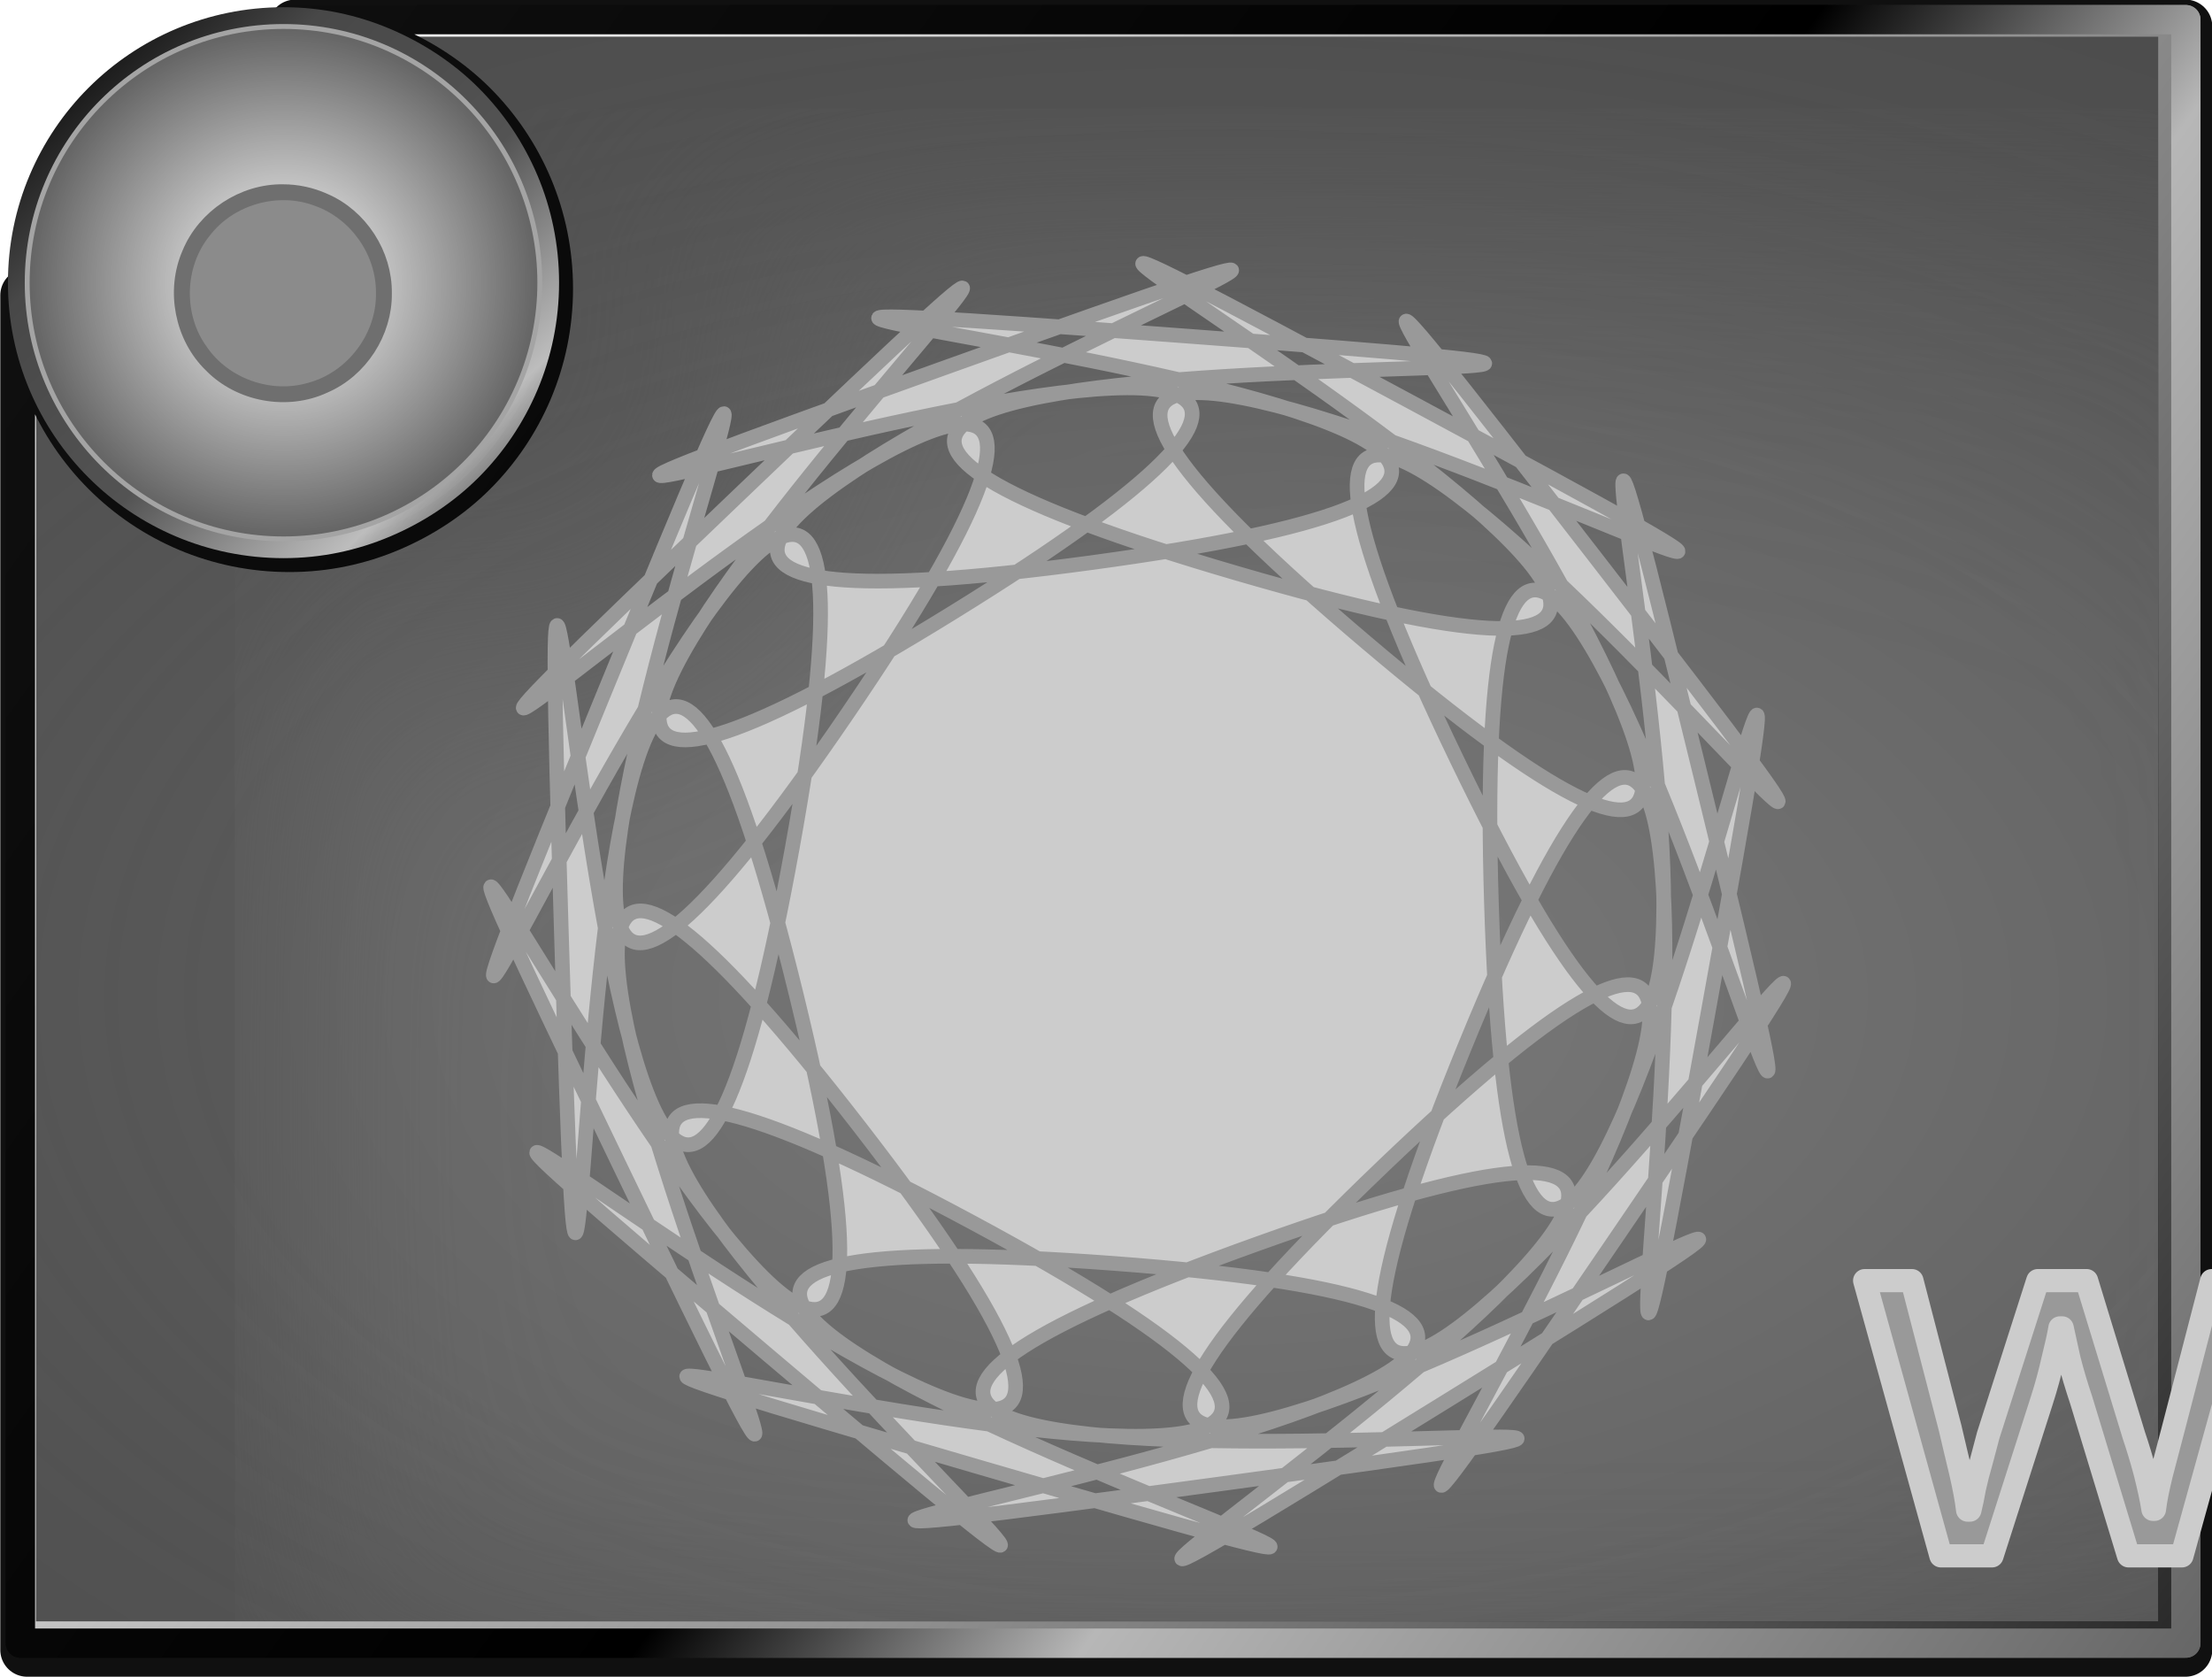
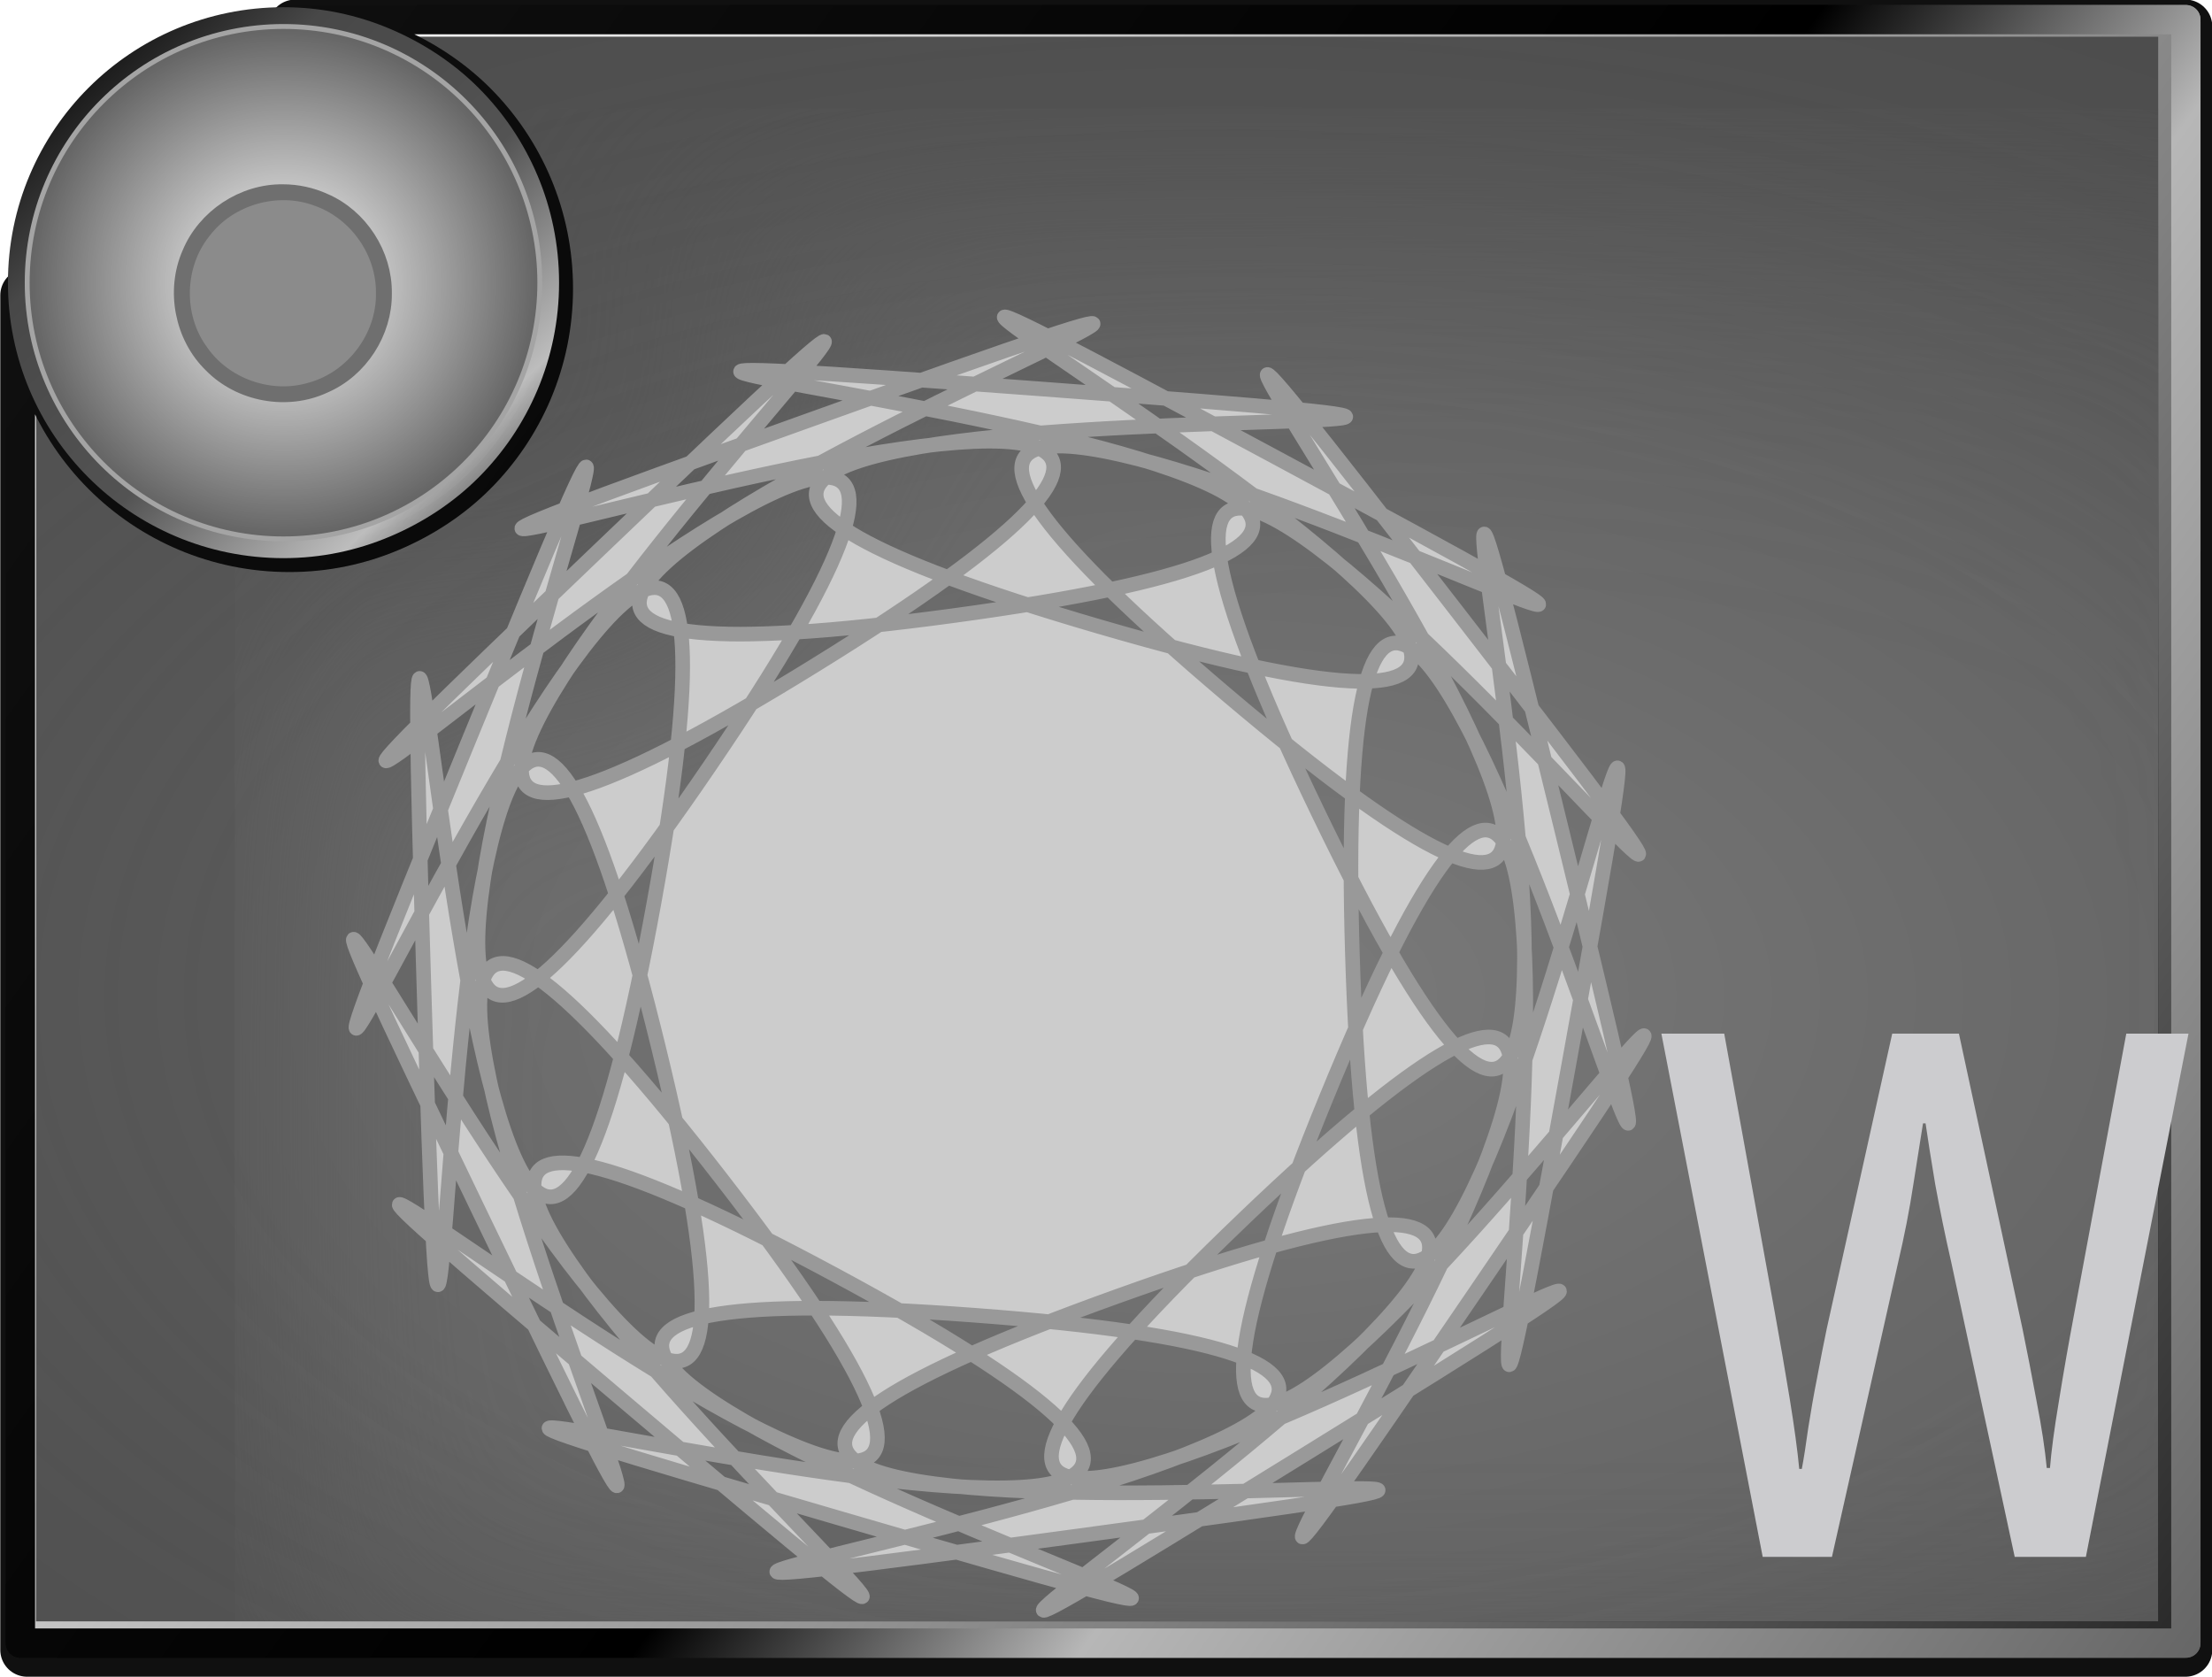
<svg xmlns="http://www.w3.org/2000/svg" xmlns:xlink="http://www.w3.org/1999/xlink" width="45.328" height="34.353" id="svg94763" version="1.1">
  <defs id="defs94765">
    <linearGradient xlink:href="#linearGradient10615-6" id="linearGradient12821-2" gradientUnits="userSpaceOnUse" gradientTransform="translate(16.63722,-478.5445)" x1="104.354" y1="918.71" x2="184.53" y2="976.632" />
    <linearGradient id="linearGradient10615-6">
      <stop style="stop-color:#101010;stop-opacity:1;" offset="0" id="stop10617-6" />
      <stop id="stop10629-2" offset="0.505" style="stop-color:#000000;stop-opacity:1" />
      <stop id="stop10627-6" offset="0.64" style="stop-color:#b7b7b7;stop-opacity:1" />
      <stop id="stop10623-3" offset="1" style="stop-color:#616161;stop-opacity:1" />
      <stop style="stop-color:#101010;stop-opacity:0;" offset="1" id="stop10619-17" />
    </linearGradient>
    <radialGradient xlink:href="#linearGradient11520-8" id="radialGradient11526-9" cx="263.663" cy="468.926" fx="263.663" fy="468.926" r="39.561" gradientTransform="matrix(4.078661,-1.5694694e-6,9.1600895e-7,2.380479,-911.9516,-643.754)" gradientUnits="userSpaceOnUse" />
    <linearGradient id="linearGradient11520-8">
      <stop style="stop-color:#7b7b7b;stop-opacity:1;" offset="0" id="stop11522-12" />
      <stop id="stop11536-7" offset="0.23" style="stop-color:#666666;stop-opacity:1" />
      <stop style="stop-color:#4d4d4d;stop-opacity:0;" offset="1" id="stop11524-7" />
    </linearGradient>
    <radialGradient xlink:href="#linearGradient11528-21" id="radialGradient11534-9" cx="263.663" cy="468.926" fx="263.663" fy="468.926" r="39.561" gradientTransform="matrix(4.078662,0,0,2.38048,-911.9515,-643.7548)" gradientUnits="userSpaceOnUse" />
    <linearGradient id="linearGradient11528-21">
      <stop style="stop-color:#000000;stop-opacity:1;" offset="0" id="stop11530-8" />
      <stop style="stop-color:#000000;stop-opacity:0;" offset="1" id="stop11532-29" />
    </linearGradient>
    <filter id="filter11680-7" color-interpolation-filters="sRGB" x="-0.01" width="1.02" y="-0.02" height="1.02">
      <feGaussianBlur id="feGaussianBlur11682-9" stdDeviation="5.088" result="result8" />
      <feOffset id="feOffset11684-9" dx="8.497" dy="4" result="result11" />
      <feComposite id="feComposite11686-0" in2="result11" result="result6" in="SourceGraphic" operator="in" />
      <feFlood id="feFlood11688-0" result="result10" in="result6" flood-opacity="1" flood-color="rgb(88,88,88)" />
      <feBlend id="feBlend11690-6" in2="result10" mode="normal" in="result6" result="result12" />
      <feComposite id="feComposite11692-4" in2="SourceGraphic" result="result2" operator="in" />
    </filter>
    <linearGradient xlink:href="#linearGradient10781-5" id="linearGradient12817-5" gradientUnits="userSpaceOnUse" gradientTransform="translate(16.66625,-478.3829)" x1="189.529" y1="980.419" x2="103.21" y2="917.658" />
    <linearGradient id="linearGradient10781-5">
      <stop id="stop10783-5" offset="0" style="stop-color:#0f0f0f;stop-opacity:1;" />
      <stop style="stop-color:#818181;stop-opacity:1" offset="0.383" id="stop10789-4" />
      <stop style="stop-color:#f9f9f9;stop-opacity:1" offset="0.934" id="stop10787-8" />
      <stop id="stop10785-9" offset="1" style="stop-color:#000000;stop-opacity:0;" />
    </linearGradient>
    <linearGradient xlink:href="#linearGradient10615-6" id="linearGradient12814-0" gradientUnits="userSpaceOnUse" gradientTransform="translate(16.63722,-478.5445)" x1="104.354" y1="918.71" x2="184.53" y2="976.632" />
    <linearGradient id="linearGradient94717">
      <stop style="stop-color:#101010;stop-opacity:1;" offset="0" id="stop94719" />
      <stop id="stop94721" offset="0.505" style="stop-color:#000000;stop-opacity:1" />
      <stop id="stop94723" offset="0.64" style="stop-color:#b7b7b7;stop-opacity:1" />
      <stop id="stop94725" offset="1" style="stop-color:#616161;stop-opacity:1" />
      <stop style="stop-color:#101010;stop-opacity:0;" offset="1" id="stop94727" />
    </linearGradient>
    <linearGradient xlink:href="#linearGradient10346-6" id="linearGradient12811-5" gradientUnits="userSpaceOnUse" gradientTransform="translate(16.88722,-478.2945)" x1="102.832" y1="915.448" x2="121.197" y2="934.8" />
    <linearGradient id="linearGradient10346-6">
      <stop style="stop-color:#000000;stop-opacity:1;" offset="0" id="stop10348-0" />
      <stop id="stop10358-72" offset="0.242" style="stop-color:#484848;stop-opacity:1" />
      <stop id="stop10356-4" offset="0.544" style="stop-color:#535353;stop-opacity:1" />
      <stop id="stop10354-44" offset="0.805" style="stop-color:#bdbdbd;stop-opacity:1" />
      <stop id="stop10350-0" offset="1" style="stop-color:#515151;stop-opacity:0.498;" />
      <stop style="stop-color:#000000;stop-opacity:0;" offset="1" id="stop10352-5" />
    </linearGradient>
    <radialGradient xlink:href="#linearGradient10446-0" id="radialGradient10452-2" cx="111.524" cy="925.864" fx="111.524" fy="925.864" r="9.303" gradientUnits="userSpaceOnUse" />
    <linearGradient id="linearGradient10446-0">
      <stop style="stop-color:#ffffff;stop-opacity:1;" offset="0" id="stop10448-6" />
      <stop style="stop-color:#ffffff;stop-opacity:0;" offset="1" id="stop10450-50" />
    </linearGradient>
+     <linearGradient xlink:href="#linearGradient10615-6-0" id="linearGradient4450" gradientUnits="userSpaceOnUse" gradientTransform="translate(16.63722,-478.5445)" x1="104.354" y1="918.71" x2="184.53" y2="976.632" />
+     <linearGradient id="linearGradient10615-6-0">
+       <stop style="stop-color:#101010;stop-opacity:1;" offset="0" id="stop10617-6-9" />
+       <stop id="stop10629-2-4" offset="0.505" style="stop-color:#000000;stop-opacity:1" />
+       <stop id="stop10627-6-8" offset="0.64" style="stop-color:#b7b7b7;stop-opacity:1" />
+       <stop id="stop10623-3-8" offset="1" style="stop-color:#616161;stop-opacity:1" />
+       <stop style="stop-color:#101010;stop-opacity:0;" offset="1" id="stop10619-17-2" />
+     </linearGradient>
+     <radialGradient xlink:href="#linearGradient11520-8-5" id="radialGradient4452" gradientUnits="userSpaceOnUse" gradientTransform="matrix(4.078661,-1.5694694e-6,9.1600895e-7,2.380479,-911.9516,-643.754)" cx="263.663" cy="468.926" fx="263.663" fy="468.926" r="39.561" />
+     <linearGradient id="linearGradient11520-8-5">
+       <stop style="stop-color:#7b7b7b;stop-opacity:1;" offset="0" id="stop11522-12-5" />
+       <stop id="stop11536-7-1" offset="0.23" style="stop-color:#666666;stop-opacity:1" />
+       <stop style="stop-color:#4d4d4d;stop-opacity:0;" offset="1" id="stop11524-7-7" />
+     </linearGradient>
+     <radialGradient xlink:href="#linearGradient11528-21-1" id="radialGradient4454" gradientUnits="userSpaceOnUse" gradientTransform="matrix(4.078662,0,0,2.38048,-911.9515,-643.7548)" cx="263.663" cy="468.926" fx="263.663" fy="468.926" r="39.561" />
+     <linearGradient id="linearGradient11528-21-1">
+       <stop style="stop-color:#000000;stop-opacity:1;" offset="0" id="stop11530-8-5" />
+       <stop style="stop-color:#000000;stop-opacity:0;" offset="1" id="stop11532-29-2" />
+     </linearGradient>
+     <filter id="filter11680-7-7" color-interpolation-filters="sRGB" x="-0.01" width="1.02" y="-0.02" height="1.02">
+       <feGaussianBlur id="feGaussianBlur11682-9-6" stdDeviation="5.088" result="result8" />
+       <feOffset id="feOffset11684-9-1" dx="8.497" dy="4" result="result11" />
+       <feComposite id="feComposite11686-0-4" in2="result11" result="result6" in="SourceGraphic" operator="in" />
+       <feFlood id="feFlood11688-0-2" result="result10" in="result6" flood-opacity="1" flood-color="rgb(88,88,88)" />
+       <feBlend id="feBlend11690-6-3" in2="result10" mode="normal" in="result6" result="result12" />
+       <feComposite id="feComposite11692-4-2" in2="SourceGraphic" result="result2" operator="in" />
+     </filter>
+     <linearGradient xlink:href="#linearGradient10781-5-1" id="linearGradient4456" gradientUnits="userSpaceOnUse" gradientTransform="translate(16.66625,-478.3829)" x1="189.529" y1="980.419" x2="103.21" y2="917.658" />
+     <linearGradient id="linearGradient10781-5-1">
+       <stop id="stop10783-5-6" offset="0" style="stop-color:#0f0f0f;stop-opacity:1;" />
+       <stop style="stop-color:#818181;stop-opacity:1" offset="0.383" id="stop10789-4-8" />
+       <stop style="stop-color:#f9f9f9;stop-opacity:1" offset="0.934" id="stop10787-8-5" />
+       <stop id="stop10785-9-7" offset="1" style="stop-color:#000000;stop-opacity:0;" />
+     </linearGradient>
+     <linearGradient xlink:href="#linearGradient10615-6-0" id="linearGradient4458" gradientUnits="userSpaceOnUse" gradientTransform="translate(16.63722,-478.5445)" x1="104.354" y1="918.71" x2="184.53" y2="976.632" />
+     <linearGradient id="linearGradient4524">
+       <stop style="stop-color:#101010;stop-opacity:1;" offset="0" id="stop4526" />
+       <stop id="stop4528" offset="0.505" style="stop-color:#000000;stop-opacity:1" />
+       <stop id="stop4530" offset="0.64" style="stop-color:#b7b7b7;stop-opacity:1" />
+       <stop id="stop4532" offset="1" style="stop-color:#616161;stop-opacity:1" />
+       <stop style="stop-color:#101010;stop-opacity:0;" offset="1" id="stop4534" />
+     </linearGradient>
+     <linearGradient xlink:href="#linearGradient10346-6-8" id="linearGradient4460" gradientUnits="userSpaceOnUse" gradientTransform="translate(16.88722,-478.2945)" x1="102.832" y1="915.448" x2="121.197" y2="934.8" />
+     <linearGradient id="linearGradient10346-6-8">
+       <stop style="stop-color:#000000;stop-opacity:1;" offset="0" id="stop10348-0-9" />
+       <stop id="stop10358-72-2" offset="0.242" style="stop-color:#484848;stop-opacity:1" />
+       <stop id="stop10356-4-7" offset="0.544" style="stop-color:#535353;stop-opacity:1" />
+       <stop id="stop10354-44-9" offset="0.805" style="stop-color:#bdbdbd;stop-opacity:1" />
+       <stop id="stop10350-0-5" offset="1" style="stop-color:#515151;stop-opacity:0.498;" />
+       <stop style="stop-color:#000000;stop-opacity:0;" offset="1" id="stop10352-5-4" />
+     </linearGradient>
+     <radialGradient xlink:href="#linearGradient10446-0-1" id="radialGradient4462" gradientUnits="userSpaceOnUse" cx="111.524" cy="925.864" fx="111.524" fy="925.864" r="9.303" />
+     <linearGradient id="linearGradient10446-0-1">
+       <stop style="stop-color:#ffffff;stop-opacity:1;" offset="0" id="stop10448-6-2" />
+       <stop style="stop-color:#ffffff;stop-opacity:0;" offset="1" id="stop10450-50-3" />
+     </linearGradient>
  </defs>
-   <g id="layer1" transform="translate(-160.1869,-335.1893)">
-     <g id="g73197" transform="translate(56.1841,-172.4193)">
-       <g transform="matrix(0.5546813,0,0,0.5543617,38.3771,266.0801)" id="g20976">
-         <path style="color:#000000;fill:#2e2b2b;fill-opacity:1;fill-rule:evenodd;stroke:none;stroke-width:0.1;marker:none;visibility:visible;display:inline;overflow:visible;enable-background:accumulate" d="m 128.668,436.08 c -1.372,0 -2.686,0.278 -3.875,0.781 -1.189,0.503 -2.257,1.226 -3.156,2.125 -0.899,0.899 -1.622,1.967 -2.125,3.156 -0.503,1.189 -0.781,2.503 -0.781,3.875 0,1.372 0.278,2.686 0.781,3.875 0.503,1.189 1.226,2.257 2.125,3.156 0.899,0.899 1.967,1.622 3.156,2.125 1.189,0.503 2.503,0.781 3.875,0.781 1.372,0 2.655,-0.278 3.844,-0.781 1.189,-0.503 2.288,-1.226 3.188,-2.125 0.899,-0.899 1.622,-1.967 2.125,-3.156 0.503,-1.189 0.781,-2.503 0.781,-3.875 0,-1.372 -0.278,-2.686 -0.781,-3.875 -0.503,-1.189 -1.226,-2.257 -2.125,-3.156 -0.899,-0.899 -1.998,-1.622 -3.188,-2.125 -1.189,-0.503 -2.471,-0.781 -3.844,-0.781 z" id="path9317-5" />
-         <path style="color:#000000;fill:#2d2d2d;fill-opacity:1;fill-rule:evenodd;stroke:none;stroke-width:0.1;marker:none;visibility:visible;display:inline;overflow:visible;enable-background:accumulate" d="m 128.731,436.104 c 1.372,0 2.655,0.278 3.844,0.781 1.189,0.503 2.288,1.225 3.188,2.124 0.899,0.899 1.622,1.966 2.125,3.155 0.503,1.189 0.781,2.502 0.781,3.873 0,1.372 -0.278,2.685 -0.781,3.873 -0.503,1.189 -1.226,2.256 -2.125,3.155 -0.899,0.899 -1.998,1.621 -3.188,2.124 -1.189,0.503 -2.471,0.781 -3.844,0.781 -1.372,0 -2.686,-0.278 -3.875,-0.781 -1.189,-0.503 -2.257,-1.225 -3.156,-2.124 -0.899,-0.899 -1.622,-1.966 -2.125,-3.155 -0.503,-1.189 -0.781,-2.502 -0.781,-3.873 l 0,50.043 80,0 0,-59.977 -70.062,0 z" id="path9315-3" />
-         <path style="color:#000000;fill:#2d2d2d;fill-opacity:1;fill-rule:evenodd;stroke:#101010;stroke-width:1.984;stroke-linecap:round;stroke-linejoin:round;stroke-miterlimit:4;stroke-opacity:1;stroke-dasharray:none;stroke-dashoffset:0;marker:none;visibility:visible;display:inline;overflow:visible;enable-background:accumulate" d="m 129.22,436.665 c 1.368,0 2.646,0.278 3.831,0.781 1.185,0.503 2.281,1.226 3.177,2.125 0.896,0.899 1.617,1.967 2.118,3.156 0.501,1.189 0.779,2.503 0.779,3.875 0,1.372 -0.277,2.686 -0.779,3.875 -0.501,1.189 -1.222,2.257 -2.118,3.156 -0.896,0.899 -1.992,1.622 -3.177,2.125 -1.185,0.503 -2.463,0.781 -3.831,0.781 -1.368,0 -2.677,-0.278 -3.862,-0.781 -1.185,-0.503 -2.249,-1.226 -3.146,-2.125 -0.896,-0.899 -1.617,-1.967 -2.118,-3.156 -0.501,-1.189 -0.779,-2.503 -0.779,-3.875 l 0,50.062 79.735,0 0,-60 -69.83,0 z" id="path9315-0-6-5" />
-         <path style="color:#000000;fill:#2d2d2d;fill-opacity:1;fill-rule:evenodd;stroke:url(#linearGradient12821-2);stroke-width:1.082;stroke-linecap:round;stroke-linejoin:round;stroke-miterlimit:4;stroke-opacity:1;stroke-dasharray:none;stroke-dashoffset:0;marker:none;visibility:visible;display:inline;overflow:visible;enable-background:accumulate" d="m 129.003,436.415 c 1.372,0 2.655,0.278 3.844,0.781 1.189,0.503 2.288,1.226 3.188,2.125 0.899,0.899 1.622,1.967 2.125,3.156 0.503,1.189 0.781,2.503 0.781,3.875 0,1.372 -0.278,2.686 -0.781,3.875 -0.503,1.189 -1.226,2.257 -2.125,3.156 -0.899,0.899 -1.998,1.622 -3.188,2.125 -1.189,0.503 -2.471,0.781 -3.844,0.781 -1.372,0 -2.686,-0.278 -3.875,-0.781 -1.189,-0.503 -2.257,-1.226 -3.156,-2.125 -0.899,-0.899 -1.622,-1.967 -2.125,-3.156 -0.503,-1.189 -0.781,-2.503 -0.781,-3.875 l 0,50.062 80,0 0,-60 -70.062,0 z" id="path9315-0-6-2-1" />
-         <path id="path10696-3-1-9" d="m 129.112,436.684 c 1.357,0 2.625,0.275 3.802,0.772 1.176,0.497 2.263,1.211 3.152,2.1 0.889,0.889 1.604,1.944 2.102,3.119 0.497,1.175 0.773,2.473 0.773,3.829 0,1.356 -0.275,2.654 -0.773,3.829 -0.497,1.175 -1.212,2.23 -2.102,3.119 -0.889,0.889 -1.976,1.603 -3.152,2.1 -1.176,0.497 -2.444,0.772 -3.802,0.772 -1.357,0 -2.656,-0.275 -3.832,-0.772 -1.176,-0.497 -2.232,-1.211 -3.122,-2.1 -0.889,-0.889 -1.604,-1.944 -2.102,-3.119 -0.497,-1.175 -0.773,-2.473 -0.773,-3.829 l 0,49.467 79.122,0 0,-59.287 -69.293,0 z" style="color:#000000;fill:url(#radialGradient11526-9);fill-opacity:1;stroke:url(#radialGradient11534-9);stroke-width:0.721;marker:none;visibility:visible;display:inline;overflow:visible;filter:url(#filter11680-7);enable-background:accumulate" />
-         <path id="path10696-3-7" d="m 129.112,436.684 c 1.357,0 2.625,0.275 3.802,0.772 1.176,0.497 2.263,1.211 3.152,2.1 0.889,0.889 1.604,1.944 2.102,3.119 0.497,1.175 0.773,2.473 0.773,3.829 0,1.356 -0.275,2.654 -0.773,3.829 -0.497,1.175 -1.212,2.23 -2.102,3.119 -0.889,0.889 -1.976,1.603 -3.152,2.1 -1.176,0.497 -2.444,0.772 -3.802,0.772 -1.357,0 -2.656,-0.275 -3.832,-0.772 -1.176,-0.497 -2.232,-1.211 -3.122,-2.1 -0.889,-0.889 -1.604,-1.944 -2.102,-3.119 -0.497,-1.175 -0.773,-2.473 -0.773,-3.829 l 0,49.467 79.122,0 0,-59.287 -69.293,0 z" style="color:#000000;fill:none;stroke:url(#linearGradient12817-5);stroke-width:0.721;stroke-miterlimit:4;stroke-opacity:1;stroke-dasharray:none;marker:none;visibility:visible;display:inline;overflow:visible;filter:url(#filter10759);enable-background:accumulate" />
-         <path id="path10696-8" d="m 129.003,436.415 c 1.372,0 2.655,0.278 3.844,0.781 1.189,0.503 2.288,1.226 3.188,2.125 0.899,0.899 1.622,1.967 2.125,3.156 0.503,1.189 0.781,2.503 0.781,3.875 0,1.372 -0.278,2.686 -0.781,3.875 -0.503,1.189 -1.226,2.257 -2.125,3.156 -0.899,0.899 -1.998,1.622 -3.188,2.125 -1.189,0.503 -2.471,0.781 -3.844,0.781 -1.372,0 -2.686,-0.278 -3.875,-0.781 -1.189,-0.503 -2.257,-1.226 -3.156,-2.125 -0.899,-0.899 -1.622,-1.967 -2.125,-3.156 -0.503,-1.189 -0.781,-2.503 -0.781,-3.875 l 0,50.062 80,0 0,-60 -70.062,0 z" style="color:#000000;fill:none;stroke:url(#linearGradient12814-0);stroke-width:1.082;stroke-linecap:round;stroke-linejoin:round;stroke-miterlimit:4;stroke-opacity:1;stroke-dasharray:none;stroke-dashoffset:0;marker:none;visibility:visible;display:inline;overflow:visible;enable-background:accumulate" />
-         <path style="color:#000000;fill:#2d2d2d;fill-opacity:1;fill-rule:evenodd;stroke:url(#linearGradient12811-5);stroke-width:0.721;stroke-miterlimit:4;stroke-dasharray:none;marker:none;visibility:visible;display:inline;overflow:visible;enable-background:accumulate" d="m 128.786,436.315 c -1.356,0 -2.654,0.275 -3.829,0.772 -1.175,0.497 -2.23,1.211 -3.119,2.1 -0.889,0.889 -1.603,1.944 -2.1,3.119 -0.497,1.175 -0.772,2.473 -0.772,3.829 0,1.356 0.275,2.654 0.772,3.829 0.497,1.175 1.211,2.23 2.1,3.119 0.889,0.889 1.944,1.603 3.119,2.1 1.175,0.497 2.473,0.772 3.829,0.772 1.356,0 2.623,-0.275 3.798,-0.772 1.175,-0.497 2.261,-1.211 3.15,-2.1 0.889,-0.889 1.603,-1.944 2.1,-3.119 0.497,-1.175 0.772,-2.473 0.772,-3.829 0,-1.356 -0.275,-2.654 -0.772,-3.829 -0.497,-1.175 -1.211,-2.23 -2.1,-3.119 -0.889,-0.889 -1.975,-1.603 -3.15,-2.1 -1.175,-0.497 -2.442,-0.772 -3.798,-0.772 z" id="path9317-3-4" />
-         <path style="color:#000000;fill:#666666;fill-opacity:1;fill-rule:evenodd;stroke:#a4a4a4;stroke-width:0.18;stroke-miterlimit:4;stroke-opacity:1;stroke-dasharray:none;marker:none;visibility:visible;display:inline;overflow:visible;enable-background:accumulate" id="path10338-9" d="m 121.188,926.531 c 0,5.229 -4.239,9.469 -9.469,9.469 -5.229,0 -9.469,-4.239 -9.469,-9.469 0,-5.229 4.239,-9.469 9.469,-9.469 5.229,0 9.469,4.239 9.469,9.469 z" transform="translate(17.06713,-480.3958)" />
-         <path style="color:#000000;fill:url(#radialGradient10452-2);fill-opacity:1;fill-rule:evenodd;stroke:none;stroke-width:0.1;marker:none;visibility:visible;display:inline;overflow:visible;enable-background:accumulate" id="path10444-1" d="m 120.827,925.864 c 0,5.138 -4.165,9.303 -9.303,9.303 -5.138,0 -9.303,-4.165 -9.303,-9.303 0,-5.138 4.165,-9.303 9.303,-9.303 5.138,0 9.303,4.165 9.303,9.303 z" transform="translate(17.2619,-479.7289)" />
-         <g id="g10542-9" transform="translate(17.13722,-477.982)" style="fill:#8b8b8b;fill-opacity:1;stroke:#6f6f6f;stroke-width:1.803;stroke-opacity:1">
-           <path style="color:#000000;fill:#8b8b8b;fill-opacity:1;fill-rule:evenodd;stroke:#6f6f6f;stroke-width:0.18;stroke-miterlimit:4;stroke-opacity:1;stroke-dasharray:none;marker:none;visibility:visible;display:inline;overflow:visible;enable-background:accumulate" d="m 115.5,924.43 c 0.022,1.521 -1.034,2.977 -2.489,3.426 -1.369,0.461 -2.988,-0.004 -3.893,-1.135 -0.99,-1.161 -1.095,-2.961 -0.255,-4.232 0.761,-1.227 2.304,-1.885 3.716,-1.596 1.493,0.266 2.72,1.572 2.891,3.079 0.019,0.152 0.029,0.305 0.029,0.459 z" id="path10454-8" />
-           <g transform="matrix(0.3732783,0,0,0.3732783,70.80599,579.7288)" id="g10519-7" style="fill:#8b8b8b;fill-opacity:1;stroke:#6f6f6f;stroke-width:1.803;stroke-opacity:1">
-             <path style="color:#000000;fill:#8b8b8b;fill-opacity:1;fill-rule:evenodd;stroke:#6f6f6f;stroke-width:0.18;stroke-opacity:1;marker:none;visibility:visible;display:inline;overflow:visible;enable-background:accumulate" d="m 109.236,913.595 c -3.905,-0.054 -7.681,2.447 -9.156,6.062 -1.579,3.625 -0.71,8.143 2.125,10.906 2.783,2.854 7.354,3.724 10.986,2.077 3.498,-1.453 5.932,-5.067 5.979,-8.852 0.148,-3.832 -2.157,-7.618 -5.649,-9.214 -1.332,-0.642 -2.806,-0.984 -4.285,-0.98 z" id="path9317-6-9" />
-             <path style="color:#000000;fill:#8b8b8b;fill-opacity:1;fill-rule:evenodd;stroke:#6f6f6f;stroke-width:1.932;stroke-miterlimit:4;stroke-opacity:1;stroke-dasharray:none;marker:none;visibility:visible;display:inline;overflow:visible;enable-background:accumulate" d="m 109.354,913.83 c -3.859,-0.054 -7.59,2.418 -9.048,5.991 -1.56,3.582 -0.702,8.047 2.1,10.777 2.778,2.851 7.359,3.694 10.966,2.004 3.482,-1.493 5.853,-5.167 5.802,-8.952 0.05,-3.785 -2.32,-7.459 -5.802,-8.952 -1.258,-0.57 -2.636,-0.871 -4.018,-0.868 z" id="path9317-3-0-6" />
-             <path style="color:#000000;fill:#8b8b8b;fill-opacity:1;fill-rule:evenodd;stroke:#6f6f6f;stroke-width:0.483;stroke-miterlimit:4;stroke-opacity:1;stroke-dasharray:none;marker:none;visibility:visible;display:inline;overflow:visible;enable-background:accumulate" d="m 118.823,923.65 c 0.061,4.039 -2.775,7.899 -6.653,9.043 -3.65,1.181 -7.936,-0.137 -10.265,-3.197 -2.578,-3.173 -2.694,-8.034 -0.273,-11.327 2.178,-3.164 6.388,-4.688 10.088,-3.689 4.11,1.004 7.157,4.943 7.102,9.171 z" id="path10338-2-95" />
-             <path style="color:#000000;fill:#8b8b8b;fill-opacity:1;fill-rule:evenodd;stroke:#6f6f6f;stroke-width:0.18;stroke-opacity:1;marker:none;visibility:visible;display:inline;overflow:visible;enable-background:accumulate" d="m 118.657,923.65 c 0.069,4.051 -2.845,7.901 -6.756,8.95 -3.686,1.097 -7.95,-0.391 -10.133,-3.565 -2.379,-3.236 -2.264,-8.011 0.268,-11.129 2.38,-3.132 6.846,-4.394 10.517,-2.995 3.607,1.279 6.152,4.908 6.104,8.738 z" id="path10444-5-6" />
+   <g id="layer1" transform="translate(-150.0167,-335.5838)">
+     <g id="g4425" transform="translate(-22.35026,9.90523)">
+       <g transform="translate(-0.3633419,0)" id="g3483">
+         <g id="g73197" transform="translate(68.72747,-181.9301)">
+           <g transform="matrix(0.5546813,0,0,0.5543617,38.3771,266.0801)" id="g20976">
+             <path style="color:#000000;fill:#2e2b2b;fill-opacity:1;fill-rule:evenodd;stroke:none;stroke-width:0.1;marker:none;visibility:visible;display:inline;overflow:visible;enable-background:accumulate" d="m 128.668,436.08 c -1.372,0 -2.686,0.278 -3.875,0.781 -1.189,0.503 -2.257,1.226 -3.156,2.125 -0.899,0.899 -1.622,1.967 -2.125,3.156 -0.503,1.189 -0.781,2.503 -0.781,3.875 0,1.372 0.278,2.686 0.781,3.875 0.503,1.189 1.226,2.257 2.125,3.156 0.899,0.899 1.967,1.622 3.156,2.125 1.189,0.503 2.503,0.781 3.875,0.781 1.372,0 2.655,-0.278 3.844,-0.781 1.189,-0.503 2.288,-1.226 3.188,-2.125 0.899,-0.899 1.622,-1.967 2.125,-3.156 0.503,-1.189 0.781,-2.503 0.781,-3.875 0,-1.372 -0.278,-2.686 -0.781,-3.875 -0.503,-1.189 -1.226,-2.257 -2.125,-3.156 -0.899,-0.899 -1.998,-1.622 -3.188,-2.125 -1.189,-0.503 -2.471,-0.781 -3.844,-0.781 z" id="path9317-5" />
+             <path style="color:#000000;fill:#2d2d2d;fill-opacity:1;fill-rule:evenodd;stroke:none;stroke-width:0.1;marker:none;visibility:visible;display:inline;overflow:visible;enable-background:accumulate" d="m 128.731,436.104 c 1.372,0 2.655,0.278 3.844,0.781 1.189,0.503 2.288,1.225 3.188,2.124 0.899,0.899 1.622,1.966 2.125,3.155 0.503,1.189 0.781,2.502 0.781,3.873 0,1.372 -0.278,2.685 -0.781,3.873 -0.503,1.189 -1.226,2.256 -2.125,3.155 -0.899,0.899 -1.998,1.621 -3.188,2.124 -1.189,0.503 -2.471,0.781 -3.844,0.781 -1.372,0 -2.686,-0.278 -3.875,-0.781 -1.189,-0.503 -2.257,-1.225 -3.156,-2.124 -0.899,-0.899 -1.622,-1.966 -2.125,-3.155 -0.503,-1.189 -0.781,-2.502 -0.781,-3.873 l 0,50.043 80,0 0,-59.977 -70.062,0 z" id="path9315-3" />
+             <path style="color:#000000;fill:#2d2d2d;fill-opacity:1;fill-rule:evenodd;stroke:#101010;stroke-width:1.984;stroke-linecap:round;stroke-linejoin:round;stroke-miterlimit:4;stroke-opacity:1;stroke-dasharray:none;stroke-dashoffset:0;marker:none;visibility:visible;display:inline;overflow:visible;enable-background:accumulate" d="m 129.22,436.665 c 1.368,0 2.646,0.278 3.831,0.781 1.185,0.503 2.281,1.226 3.177,2.125 0.896,0.899 1.617,1.967 2.118,3.156 0.501,1.189 0.779,2.503 0.779,3.875 0,1.372 -0.277,2.686 -0.779,3.875 -0.501,1.189 -1.222,2.257 -2.118,3.156 -0.896,0.899 -1.992,1.622 -3.177,2.125 -1.185,0.503 -2.463,0.781 -3.831,0.781 -1.368,0 -2.677,-0.278 -3.862,-0.781 -1.185,-0.503 -2.249,-1.226 -3.146,-2.125 -0.896,-0.899 -1.617,-1.967 -2.118,-3.156 -0.501,-1.189 -0.779,-2.503 -0.779,-3.875 l 0,50.062 79.735,0 0,-60 -69.83,0 z" id="path9315-0-6-5" />
+             <path style="color:#000000;fill:#2d2d2d;fill-opacity:1;fill-rule:evenodd;stroke:url(#linearGradient4450);stroke-width:1.082;stroke-linecap:round;stroke-linejoin:round;stroke-miterlimit:4;stroke-opacity:1;stroke-dasharray:none;stroke-dashoffset:0;marker:none;visibility:visible;display:inline;overflow:visible;enable-background:accumulate" d="m 129.003,436.415 c 1.372,0 2.655,0.278 3.844,0.781 1.189,0.503 2.288,1.226 3.188,2.125 0.899,0.899 1.622,1.967 2.125,3.156 0.503,1.189 0.781,2.503 0.781,3.875 0,1.372 -0.278,2.686 -0.781,3.875 -0.503,1.189 -1.226,2.257 -2.125,3.156 -0.899,0.899 -1.998,1.622 -3.188,2.125 -1.189,0.503 -2.471,0.781 -3.844,0.781 -1.372,0 -2.686,-0.278 -3.875,-0.781 -1.189,-0.503 -2.257,-1.226 -3.156,-2.125 -0.899,-0.899 -1.622,-1.967 -2.125,-3.156 -0.503,-1.189 -0.781,-2.503 -0.781,-3.875 l 0,50.062 80,0 0,-60 -70.062,0 z" id="path9315-0-6-2-1" />
+             <path id="path10696-3-1-9" d="m 129.112,436.684 c 1.357,0 2.625,0.275 3.802,0.772 1.176,0.497 2.263,1.211 3.152,2.1 0.889,0.889 1.604,1.944 2.102,3.119 0.497,1.175 0.773,2.473 0.773,3.829 0,1.356 -0.275,2.654 -0.773,3.829 -0.497,1.175 -1.212,2.23 -2.102,3.119 -0.889,0.889 -1.976,1.603 -3.152,2.1 -1.176,0.497 -2.444,0.772 -3.802,0.772 -1.357,0 -2.656,-0.275 -3.832,-0.772 -1.176,-0.497 -2.232,-1.211 -3.122,-2.1 -0.889,-0.889 -1.604,-1.944 -2.102,-3.119 -0.497,-1.175 -0.773,-2.473 -0.773,-3.829 l 0,49.467 79.122,0 0,-59.287 -69.293,0 z" style="color:#000000;fill:url(#radialGradient4452);fill-opacity:1;stroke:url(#radialGradient4454);stroke-width:0.721;marker:none;visibility:visible;display:inline;overflow:visible;filter:url(#filter11680-7-7);enable-background:accumulate" />
+             <path id="path10696-3-7" d="m 129.112,436.684 c 1.357,0 2.625,0.275 3.802,0.772 1.176,0.497 2.263,1.211 3.152,2.1 0.889,0.889 1.604,1.944 2.102,3.119 0.497,1.175 0.773,2.473 0.773,3.829 0,1.356 -0.275,2.654 -0.773,3.829 -0.497,1.175 -1.212,2.23 -2.102,3.119 -0.889,0.889 -1.976,1.603 -3.152,2.1 -1.176,0.497 -2.444,0.772 -3.802,0.772 -1.357,0 -2.656,-0.275 -3.832,-0.772 -1.176,-0.497 -2.232,-1.211 -3.122,-2.1 -0.889,-0.889 -1.604,-1.944 -2.102,-3.119 -0.497,-1.175 -0.773,-2.473 -0.773,-3.829 l 0,49.467 79.122,0 0,-59.287 -69.293,0 z" style="color:#000000;fill:none;stroke:url(#linearGradient4456);stroke-width:0.721;stroke-miterlimit:4;stroke-opacity:1;stroke-dasharray:none;marker:none;visibility:visible;display:inline;overflow:visible;filter:url(#filter10759);enable-background:accumulate" />
+             <path id="path10696-8" d="m 129.003,436.415 c 1.372,0 2.655,0.278 3.844,0.781 1.189,0.503 2.288,1.226 3.188,2.125 0.899,0.899 1.622,1.967 2.125,3.156 0.503,1.189 0.781,2.503 0.781,3.875 0,1.372 -0.278,2.686 -0.781,3.875 -0.503,1.189 -1.226,2.257 -2.125,3.156 -0.899,0.899 -1.998,1.622 -3.188,2.125 -1.189,0.503 -2.471,0.781 -3.844,0.781 -1.372,0 -2.686,-0.278 -3.875,-0.781 -1.189,-0.503 -2.257,-1.226 -3.156,-2.125 -0.899,-0.899 -1.622,-1.967 -2.125,-3.156 -0.503,-1.189 -0.781,-2.503 -0.781,-3.875 l 0,50.062 80,0 0,-60 -70.062,0 z" style="color:#000000;fill:none;stroke:url(#linearGradient4458);stroke-width:1.082;stroke-linecap:round;stroke-linejoin:round;stroke-miterlimit:4;stroke-opacity:1;stroke-dasharray:none;stroke-dashoffset:0;marker:none;visibility:visible;display:inline;overflow:visible;enable-background:accumulate" />
+             <path style="color:#000000;fill:#2d2d2d;fill-opacity:1;fill-rule:evenodd;stroke:url(#linearGradient4460);stroke-width:0.721;stroke-miterlimit:4;stroke-dasharray:none;marker:none;visibility:visible;display:inline;overflow:visible;enable-background:accumulate" d="m 128.786,436.315 c -1.356,0 -2.654,0.275 -3.829,0.772 -1.175,0.497 -2.23,1.211 -3.119,2.1 -0.889,0.889 -1.603,1.944 -2.1,3.119 -0.497,1.175 -0.772,2.473 -0.772,3.829 0,1.356 0.275,2.654 0.772,3.829 0.497,1.175 1.211,2.23 2.1,3.119 0.889,0.889 1.944,1.603 3.119,2.1 1.175,0.497 2.473,0.772 3.829,0.772 1.356,0 2.623,-0.275 3.798,-0.772 1.175,-0.497 2.261,-1.211 3.15,-2.1 0.889,-0.889 1.603,-1.944 2.1,-3.119 0.497,-1.175 0.772,-2.473 0.772,-3.829 0,-1.356 -0.275,-2.654 -0.772,-3.829 -0.497,-1.175 -1.211,-2.23 -2.1,-3.119 -0.889,-0.889 -1.975,-1.603 -3.15,-2.1 -1.175,-0.497 -2.442,-0.772 -3.798,-0.772 z" id="path9317-3-4" />
+             <path style="color:#000000;fill:#666666;fill-opacity:1;fill-rule:evenodd;stroke:#a4a4a4;stroke-width:0.18;stroke-miterlimit:4;stroke-opacity:1;stroke-dasharray:none;marker:none;visibility:visible;display:inline;overflow:visible;enable-background:accumulate" id="path10338-9" d="m 121.188,926.531 c 0,5.229 -4.239,9.469 -9.469,9.469 -5.229,0 -9.469,-4.239 -9.469,-9.469 0,-5.229 4.239,-9.469 9.469,-9.469 5.229,0 9.469,4.239 9.469,9.469 z" transform="translate(17.06713,-480.3958)" />
+             <path style="color:#000000;fill:url(#radialGradient4462);fill-opacity:1;fill-rule:evenodd;stroke:none;stroke-width:0.1;marker:none;visibility:visible;display:inline;overflow:visible;enable-background:accumulate" id="path10444-1" d="m 120.827,925.864 c 0,5.138 -4.165,9.303 -9.303,9.303 -5.138,0 -9.303,-4.165 -9.303,-9.303 0,-5.138 4.165,-9.303 9.303,-9.303 5.138,0 9.303,4.165 9.303,9.303 z" transform="translate(17.2619,-479.7289)" />
+             <g id="g10542-9" transform="translate(17.13722,-477.982)" style="fill:#8b8b8b;fill-opacity:1;stroke:#6f6f6f;stroke-width:1.803;stroke-opacity:1">
+               <path style="color:#000000;fill:#8b8b8b;fill-opacity:1;fill-rule:evenodd;stroke:#6f6f6f;stroke-width:0.18;stroke-miterlimit:4;stroke-opacity:1;stroke-dasharray:none;marker:none;visibility:visible;display:inline;overflow:visible;enable-background:accumulate" d="m 115.5,924.43 c 0.022,1.521 -1.034,2.977 -2.489,3.426 -1.369,0.461 -2.988,-0.004 -3.893,-1.135 -0.99,-1.161 -1.095,-2.961 -0.255,-4.232 0.761,-1.227 2.304,-1.885 3.716,-1.596 1.493,0.266 2.72,1.572 2.891,3.079 0.019,0.152 0.029,0.305 0.029,0.459 z" id="path10454-8" />
+               <g transform="matrix(0.3732783,0,0,0.3732783,70.80599,579.7288)" id="g10519-7" style="fill:#8b8b8b;fill-opacity:1;stroke:#6f6f6f;stroke-width:1.803;stroke-opacity:1">
+                 <path style="color:#000000;fill:#8b8b8b;fill-opacity:1;fill-rule:evenodd;stroke:#6f6f6f;stroke-width:0.18;stroke-opacity:1;marker:none;visibility:visible;display:inline;overflow:visible;enable-background:accumulate" d="m 109.236,913.595 c -3.905,-0.054 -7.681,2.447 -9.156,6.062 -1.579,3.625 -0.71,8.143 2.125,10.906 2.783,2.854 7.354,3.724 10.986,2.077 3.498,-1.453 5.932,-5.067 5.979,-8.852 0.148,-3.832 -2.157,-7.618 -5.649,-9.214 -1.332,-0.642 -2.806,-0.984 -4.285,-0.98 z" id="path9317-6-9" />
+                 <path style="color:#000000;fill:#8b8b8b;fill-opacity:1;fill-rule:evenodd;stroke:#6f6f6f;stroke-width:1.932;stroke-miterlimit:4;stroke-opacity:1;stroke-dasharray:none;marker:none;visibility:visible;display:inline;overflow:visible;enable-background:accumulate" d="m 109.354,913.83 c -3.859,-0.054 -7.59,2.418 -9.048,5.991 -1.56,3.582 -0.702,8.047 2.1,10.777 2.778,2.851 7.359,3.694 10.966,2.004 3.482,-1.493 5.853,-5.167 5.802,-8.952 0.05,-3.785 -2.32,-7.459 -5.802,-8.952 -1.258,-0.57 -2.636,-0.871 -4.018,-0.868 z" id="path9317-3-0-6" />
+                 <path style="color:#000000;fill:#8b8b8b;fill-opacity:1;fill-rule:evenodd;stroke:#6f6f6f;stroke-width:0.483;stroke-miterlimit:4;stroke-opacity:1;stroke-dasharray:none;marker:none;visibility:visible;display:inline;overflow:visible;enable-background:accumulate" d="m 118.823,923.65 c 0.061,4.039 -2.775,7.899 -6.653,9.043 -3.65,1.181 -7.936,-0.137 -10.265,-3.197 -2.578,-3.173 -2.694,-8.034 -0.273,-11.327 2.178,-3.164 6.388,-4.688 10.088,-3.689 4.11,1.004 7.157,4.943 7.102,9.171 z" id="path10338-2-95" />
+                 <path style="color:#000000;fill:#8b8b8b;fill-opacity:1;fill-rule:evenodd;stroke:#6f6f6f;stroke-width:0.18;stroke-opacity:1;marker:none;visibility:visible;display:inline;overflow:visible;enable-background:accumulate" d="m 118.657,923.65 c 0.069,4.051 -2.845,7.901 -6.756,8.95 -3.686,1.097 -7.95,-0.391 -10.133,-3.565 -2.379,-3.236 -2.264,-8.011 0.268,-11.129 2.38,-3.132 6.846,-4.394 10.517,-2.995 3.607,1.279 6.152,4.908 6.104,8.738 z" id="path10444-5-6" />
+               </g>
+             </g>
          </g>
+           <path transform="matrix(0.262703,0,0,0.2625537,-8.868635,398.6592)" d="m 526.681,510.054 c -57.072,54.591 71.867,-23.089 4.691,18.443 -67.175,41.532 59.94,-39.097 -14.402,-12.439 -74.342,26.658 75.044,8.138 -3.216,18.757 -78.26,10.619 70.66,-11.337 -8.098,-17.222 -78.758,-5.885 65.246,37.958 -10.567,15.827 -75.813,-22.131 69.163,18.383 -0.393,-19.027 -69.555,-37.41 44.167,61.214 -16.091,10.161 -60.258,-51.053 55.706,44.925 7.38,-17.541 -48.326,-62.466 15.45,73.886 -18.833,2.738 -34.283,-71.149 32.618,63.698 13.877,-13.023 -18.741,-76.722 -15.938,73.783 -18.318,-5.159 -2.38,-78.942 3.889,71.458 17.974,-6.253 14.085,-77.711 -44.57,60.921 -14.636,-12.164 29.934,-73.085 -25.512,66.862 18.963,1.598 44.475,-65.264 -65.496,37.526 -8.423,-17.065 57.072,-54.591 -50.501,50.705 16.674,9.173 67.175,-41.532 -75.097,7.642 -0.754,-19.016 74.342,-26.658 -66.759,25.781 11.501,15.162 78.26,-10.619 -71.712,-23.563 7.045,-17.679 78.758,5.885 -71.473,-3.601 4.34,18.529 75.813,22.131 -55.929,-50.694 13.627,-13.285 69.555,37.41 -63.829,-32.361 -3.572,18.693 60.258,51.053 -30.474,-69.06 17.852,-6.593 48.326,62.466 -45.149,-55.525 -10.866,15.624 34.283,71.149 0.249,-75.484 18.99,1.238 18.741,76.722 -18.661,-69.088 -16.281,9.853 2.38,78.942 30.93,-68.857 16.845,8.855 -14.085,77.711 11.053,-70.705 -18.881,2.379 -29.934,73.085 56.262,-50.323 11.787,14.941 -44.475,65.264 38.856,-60.097 -18.217,-5.506 z" id="path21736-1-1" style="color:#000000;fill:#cccccc;fill-opacity:1;fill-rule:evenodd;stroke:#999999;stroke-width:1.14;stroke-linecap:round;stroke-linejoin:round;stroke-miterlimit:4;stroke-opacity:1;stroke-dasharray:none;stroke-dashoffset:0;marker:none;visibility:visible;display:inline;overflow:visible;enable-background:accumulate" />
        </g>
      </g>
-       <text transform="scale(1.000288,0.9997119)" id="text15243-2-5-7" y="539.656" x="142.063" style="font-size:10.539px;font-style:normal;font-variant:normal;font-weight:normal;font-stretch:normal;line-height:125%;letter-spacing:0px;word-spacing:0px;fill:#999999;fill-opacity:1;stroke:#cccccc;stroke-width:0.475;stroke-linecap:round;stroke-linejoin:round;stroke-miterlimit:4;stroke-opacity:1;stroke-dasharray:none;font-family:Alien League;-inkscape-font-specification:Alien League" xml:space="preserve">
-         <tspan style="stroke-width:0.475" y="539.656" x="142.063" id="tspan15245-2-0-5">w</tspan>
+       <text transform="scale(0.8409818,1.189086)" id="text15243-2-5-7-8-9-6-7-1-3-1-6-9-1-1-1" y="300.728" x="245.255" style="font-size:8.86px;font-style:normal;font-variant:normal;font-weight:normal;font-stretch:normal;line-height:125%;letter-spacing:0px;word-spacing:0px;fill:#cccccf;fill-opacity:1;stroke:#00f6ff;stroke-width:0.399;stroke-linecap:round;stroke-linejoin:round;stroke-miterlimit:4;stroke-opacity:1;stroke-dasharray:none;font-family:Alien League;-inkscape-font-specification:Alien League" xml:space="preserve">
+         <tspan style="font-size:16.815px;font-style:normal;font-variant:normal;font-weight:normal;font-stretch:normal;fill:#cccccf;fill-opacity:1;stroke:none;font-family:DSC;-inkscape-font-specification:DSC" y="300.728" x="245.255" id="tspan15245-2-0-5-7-3-5-4-0-9-4-4-8-7-7-1">w</tspan>
      </text>
-       <path transform="matrix(0.2631284,0,0,0.2629788,-6.24816,397.3758)" d="m 526.681,510.054 c -57.072,54.591 71.867,-23.089 4.691,18.443 -67.175,41.532 59.94,-39.097 -14.402,-12.439 -74.342,26.658 75.044,8.138 -3.216,18.757 -78.26,10.619 70.66,-11.337 -8.098,-17.222 -78.758,-5.885 65.246,37.958 -10.567,15.827 -75.813,-22.131 69.163,18.383 -0.393,-19.027 -69.555,-37.41 44.167,61.214 -16.091,10.161 -60.258,-51.053 55.706,44.925 7.38,-17.541 -48.326,-62.466 15.45,73.886 -18.833,2.738 -34.283,-71.149 32.618,63.698 13.877,-13.023 -18.741,-76.722 -15.938,73.783 -18.318,-5.159 -2.38,-78.942 3.889,71.458 17.974,-6.253 14.085,-77.711 -44.57,60.921 -14.636,-12.164 29.934,-73.085 -25.512,66.862 18.963,1.598 44.475,-65.264 -65.496,37.526 -8.423,-17.065 57.072,-54.591 -50.501,50.705 16.674,9.173 67.175,-41.532 -75.097,7.642 -0.754,-19.016 74.342,-26.658 -66.759,25.781 11.501,15.162 78.26,-10.619 -71.712,-23.563 7.045,-17.679 78.758,5.885 -71.473,-3.601 4.34,18.529 75.813,22.131 -55.929,-50.694 13.627,-13.285 69.555,37.41 -63.829,-32.361 -3.572,18.693 60.258,51.053 -30.474,-69.06 17.852,-6.593 48.326,62.466 -45.149,-55.525 -10.866,15.624 34.283,71.149 0.249,-75.484 18.99,1.238 18.741,76.722 -18.661,-69.088 -16.281,9.853 2.38,78.942 30.93,-68.857 16.845,8.855 -14.085,77.711 11.053,-70.705 -18.881,2.379 -29.934,73.085 56.262,-50.323 11.787,14.941 -44.475,65.264 38.856,-60.097 -18.217,-5.506 z" id="path21736-1-1" style="color:#000000;fill:#cccccc;fill-opacity:1;fill-rule:evenodd;stroke:#999999;stroke-width:1.14;stroke-linecap:round;stroke-linejoin:round;stroke-miterlimit:4;stroke-opacity:1;stroke-dasharray:none;stroke-dashoffset:0;marker:none;visibility:visible;display:inline;overflow:visible;enable-background:accumulate" />
    </g>
  </g>
</svg>
